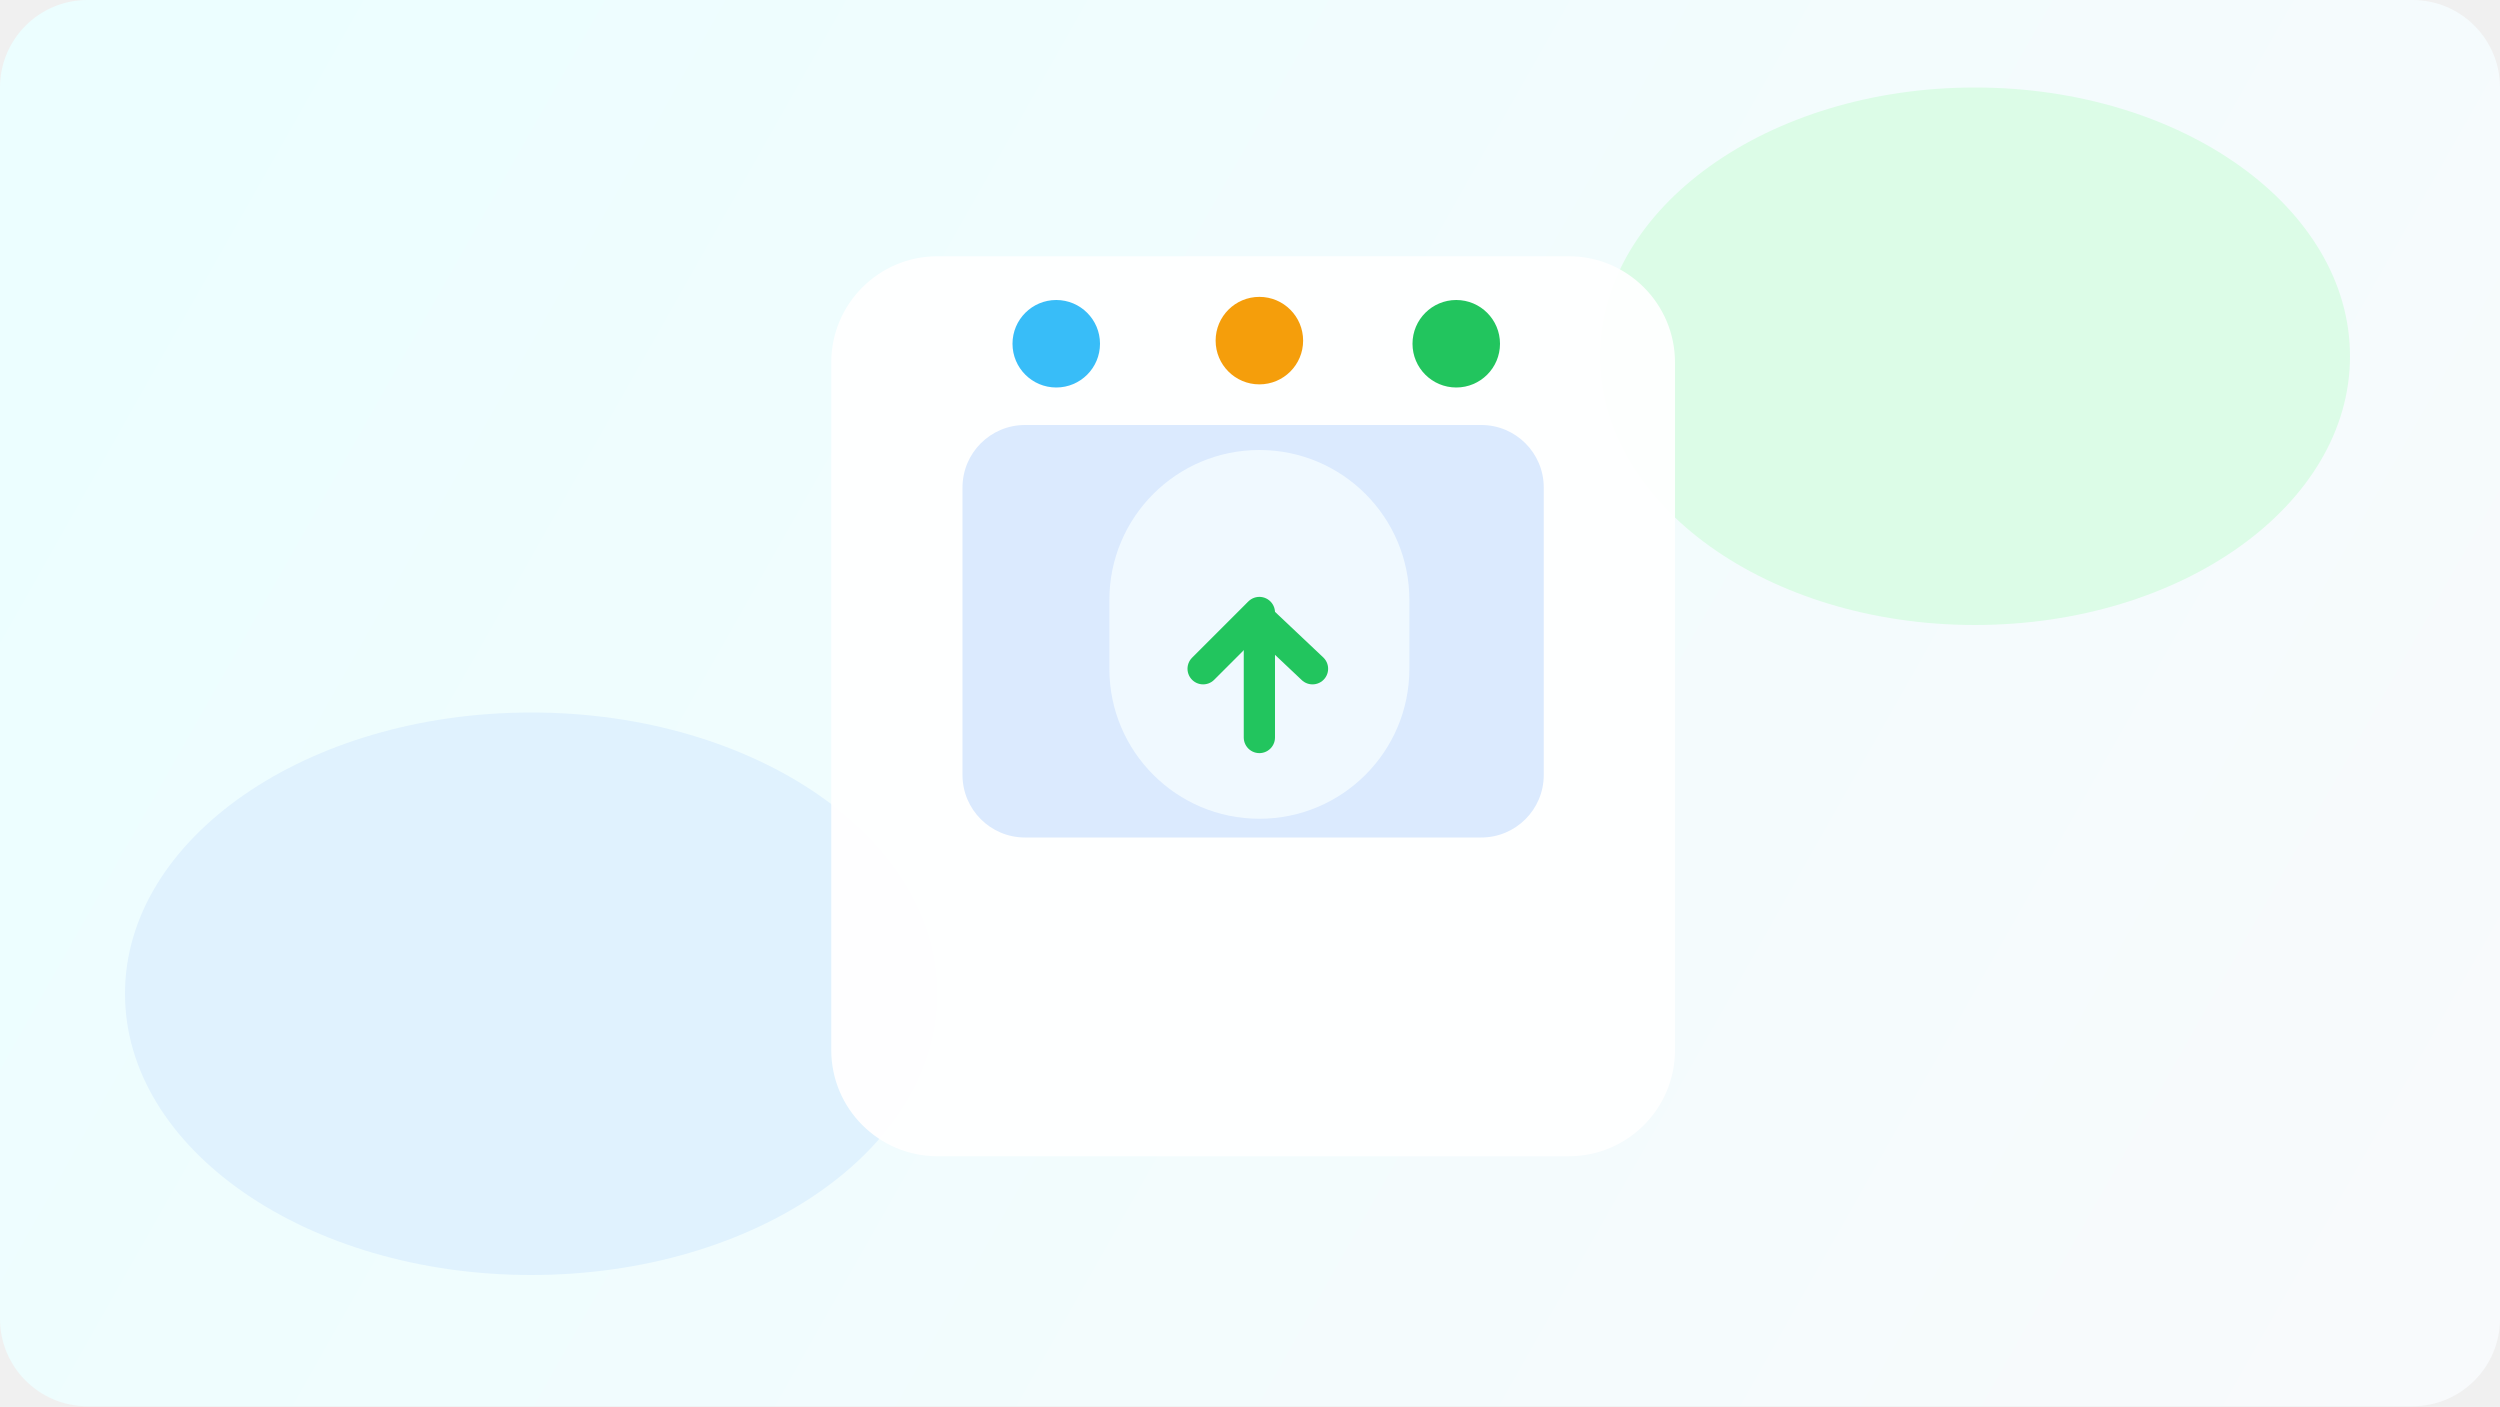
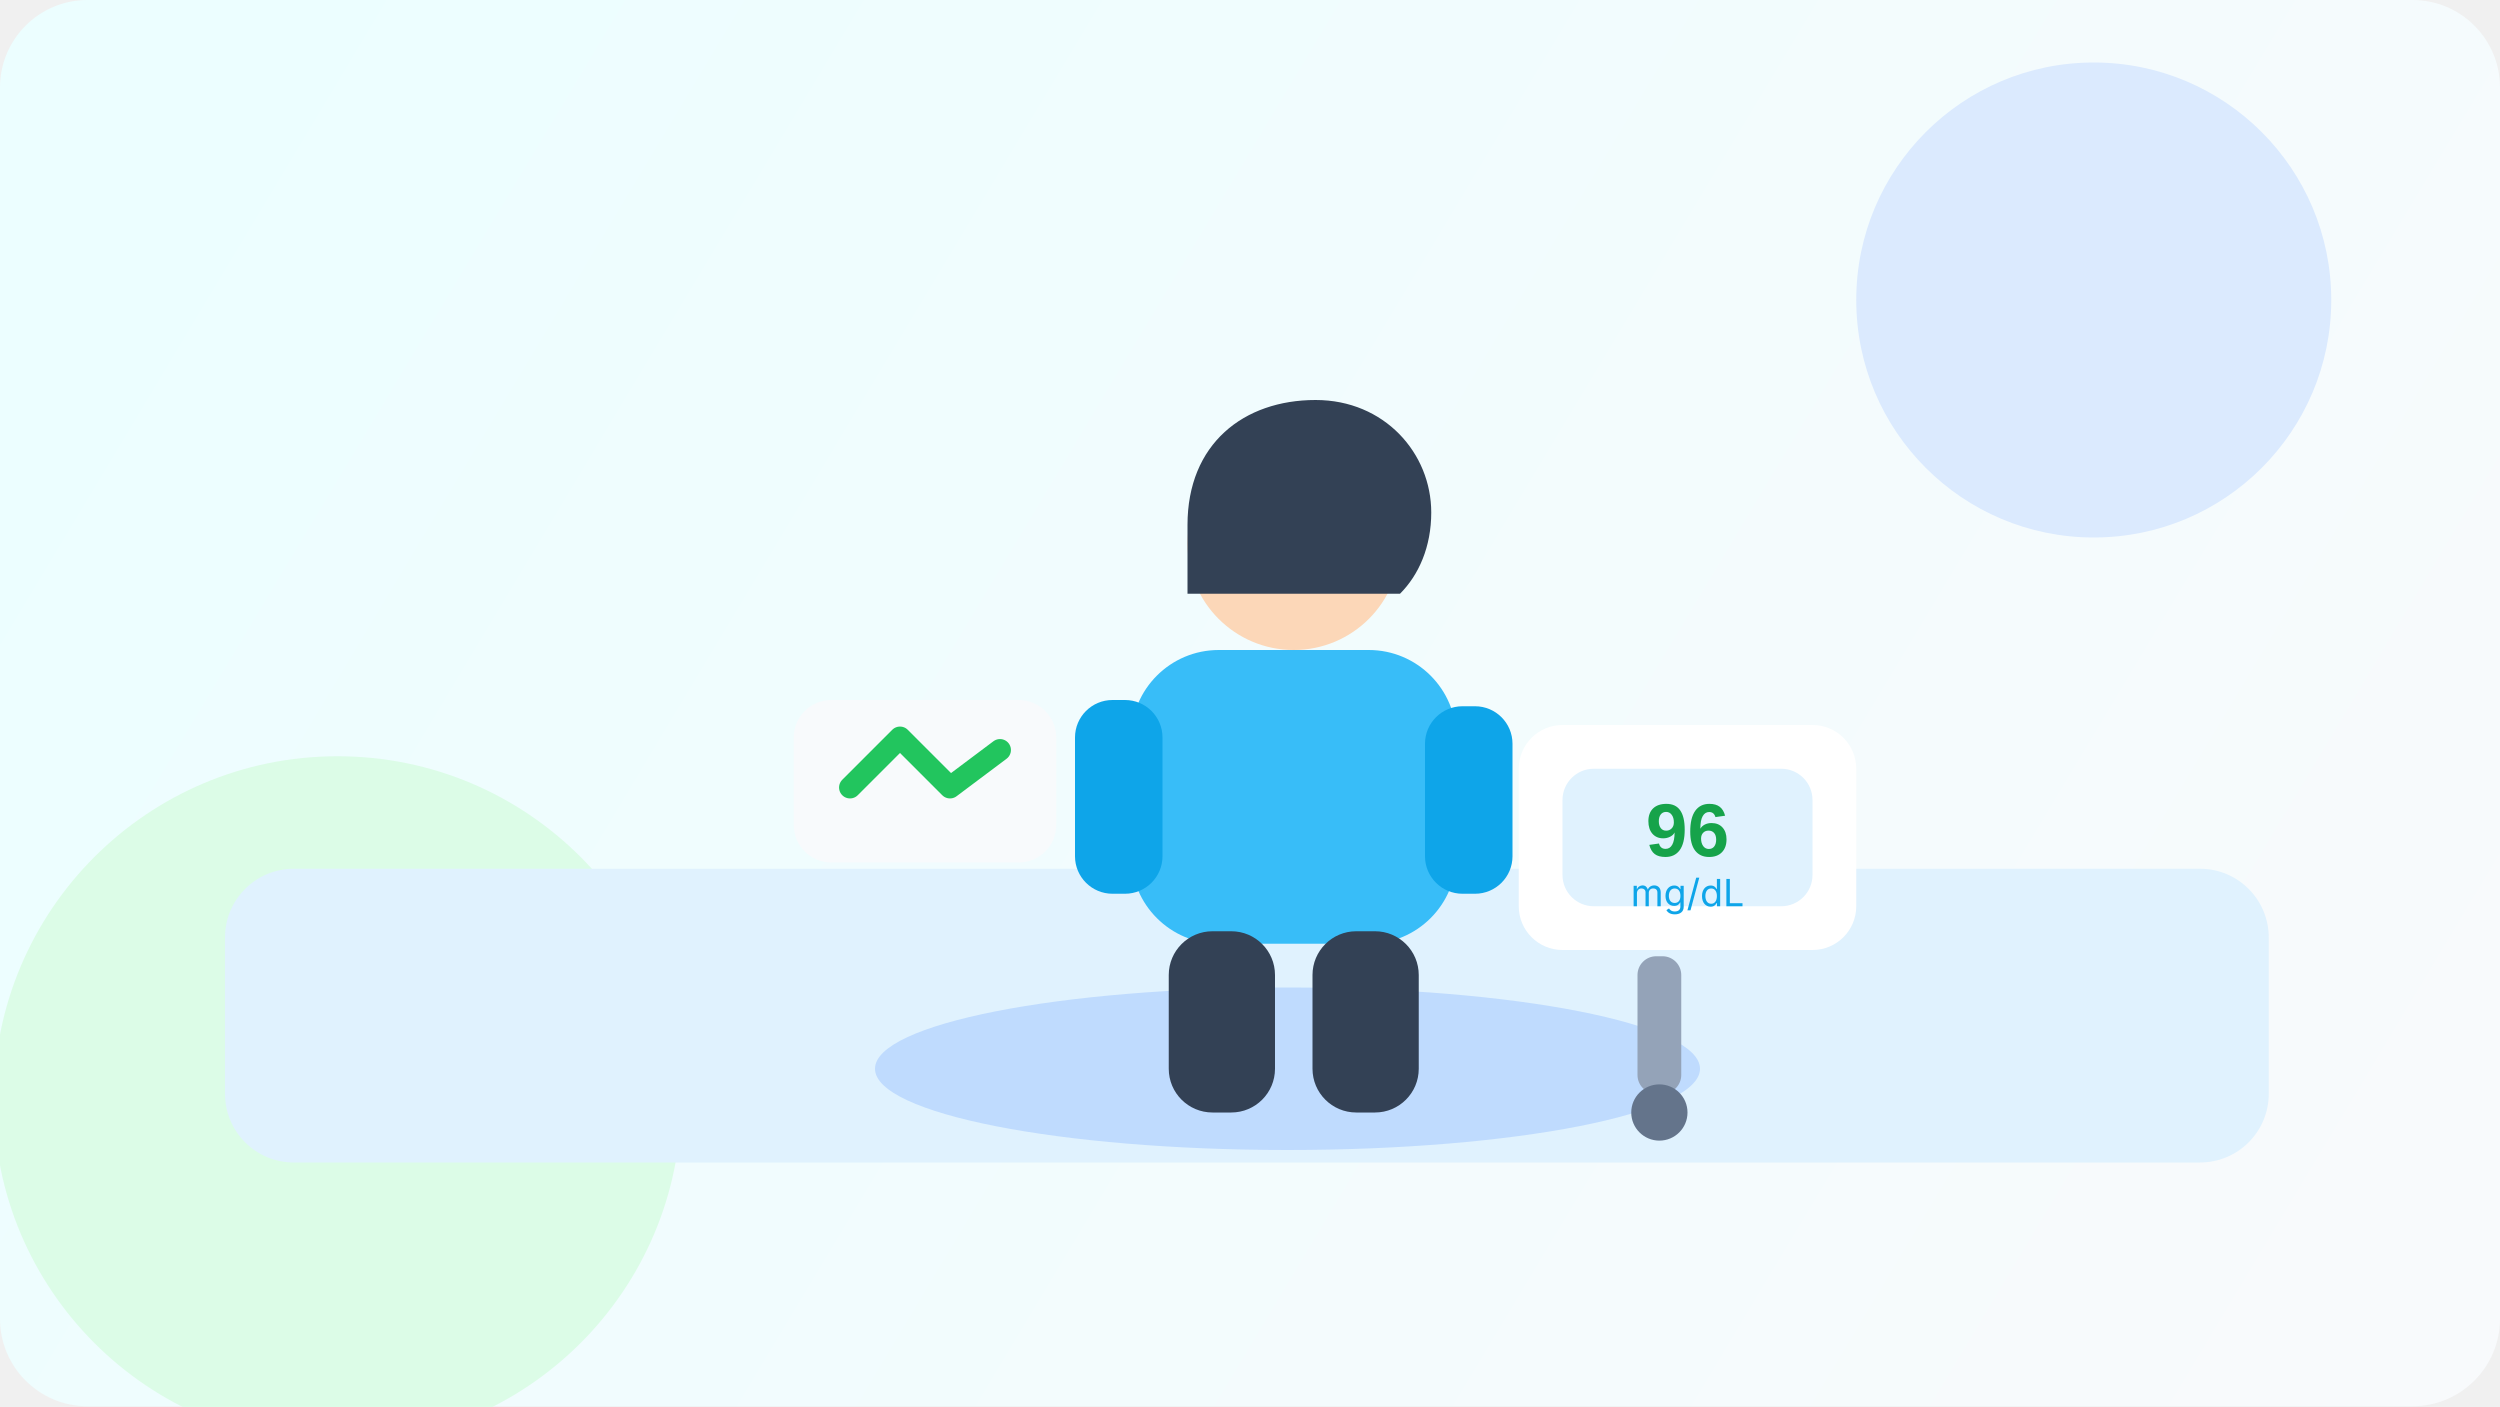
<svg xmlns="http://www.w3.org/2000/svg" width="800" height="450" viewBox="0 0 800 450" fill="none">
-   <rect width="800" height="450" rx="28" fill="url(#paint0_linear)" />
-   <ellipse cx="170" cy="318" rx="130" ry="90" fill="#E0F2FE" />
-   <ellipse cx="632" cy="114" rx="120" ry="86" fill="#DCFCE7" />
-   <rect x="266" y="82" width="270" height="288" rx="34" fill="white" fill-opacity="0.95" />
-   <rect x="308" y="136" width="186" height="132" rx="20" fill="#DBEAFE" />
-   <path d="M355 192C355 165.49 376.49 144 403 144C429.51 144 451 165.49 451 192V214C451 240.51 429.51 262 403 262C376.49 262 355 240.51 355 214V192Z" fill="#F0F9FF" />
-   <path d="M385 214L402 197L420 214" stroke="#22C55E" stroke-width="10" stroke-linecap="round" stroke-linejoin="round" />
-   <path d="M403 196V236" stroke="#22C55E" stroke-width="10" stroke-linecap="round" />
-   <circle cx="338" cy="110" r="14" fill="#38BDF8" />
-   <circle cx="466" cy="110" r="14" fill="#22C55E" />
-   <circle cx="403" cy="109" r="14" fill="#F59E0B" />
+   <rect width="800" height="450" rx="28" fill="url(#bg)" />
+   <circle cx="670" cy="96" r="76" fill="#DBEAFE" />
+   <circle cx="108" cy="352" r="110" fill="#DCFCE7" />
+   <rect x="72" y="278" width="654" height="94" rx="22" fill="#E0F2FE" />
+   <ellipse cx="412" cy="342" rx="132" ry="26" fill="#BFDBFE" />
+   <circle cx="414" cy="174" r="34" fill="#FCD7B8" />
+   <path d="M380 168C380 142 398 128 421 128C443 128 458 145 458 164C458 175 454 184 448 190H380V168Z" fill="#334155" />
+   <rect x="362" y="208" width="104" height="94" rx="28" fill="#38BDF8" />
+   <rect x="344" y="224" width="28" height="62" rx="12" fill="#0EA5E9" />
+   <rect x="456" y="226" width="28" height="60" rx="12" fill="#0EA5E9" />
+   <rect x="374" y="298" width="34" height="58" rx="14" fill="#334155" />
+   <rect x="420" y="298" width="34" height="58" rx="14" fill="#334155" />
+   <rect x="486" y="232" width="108" height="72" rx="14" fill="#FFFFFF" />
+   <rect x="500" y="246" width="80" height="44" rx="10" fill="#E0F2FE" />
+   <text x="540" y="274" text-anchor="middle" fill="#16A34A" font-size="24" font-family="Poppins, Arial" font-weight="700">96</text>
+   <text x="540" y="290" text-anchor="middle" fill="#0EA5E9" font-size="12" font-family="Inter, Arial">mg/dL</text>
+   <rect x="524" y="306" width="14" height="44" rx="6" fill="#94A3B8" />
+   <circle cx="531" cy="356" r="9" fill="#64748B" />
+   <rect x="254" y="224" width="84" height="52" rx="12" fill="#F8FAFC" />
+   <path d="M272 252L288 236L304 252L320 240" stroke="#22C55E" stroke-width="7" stroke-linecap="round" stroke-linejoin="round" />
  <defs>
-     <linearGradient id="paint0_linear" x1="58" y1="35" x2="760" y2="432" gradientUnits="userSpaceOnUse">
+     <linearGradient id="bg" x1="70" y1="26" x2="744" y2="430" gradientUnits="userSpaceOnUse">
      <stop stop-color="#ECFEFF" />
      <stop offset="1" stop-color="#F8FAFC" />
    </linearGradient>
  </defs>
</svg>
